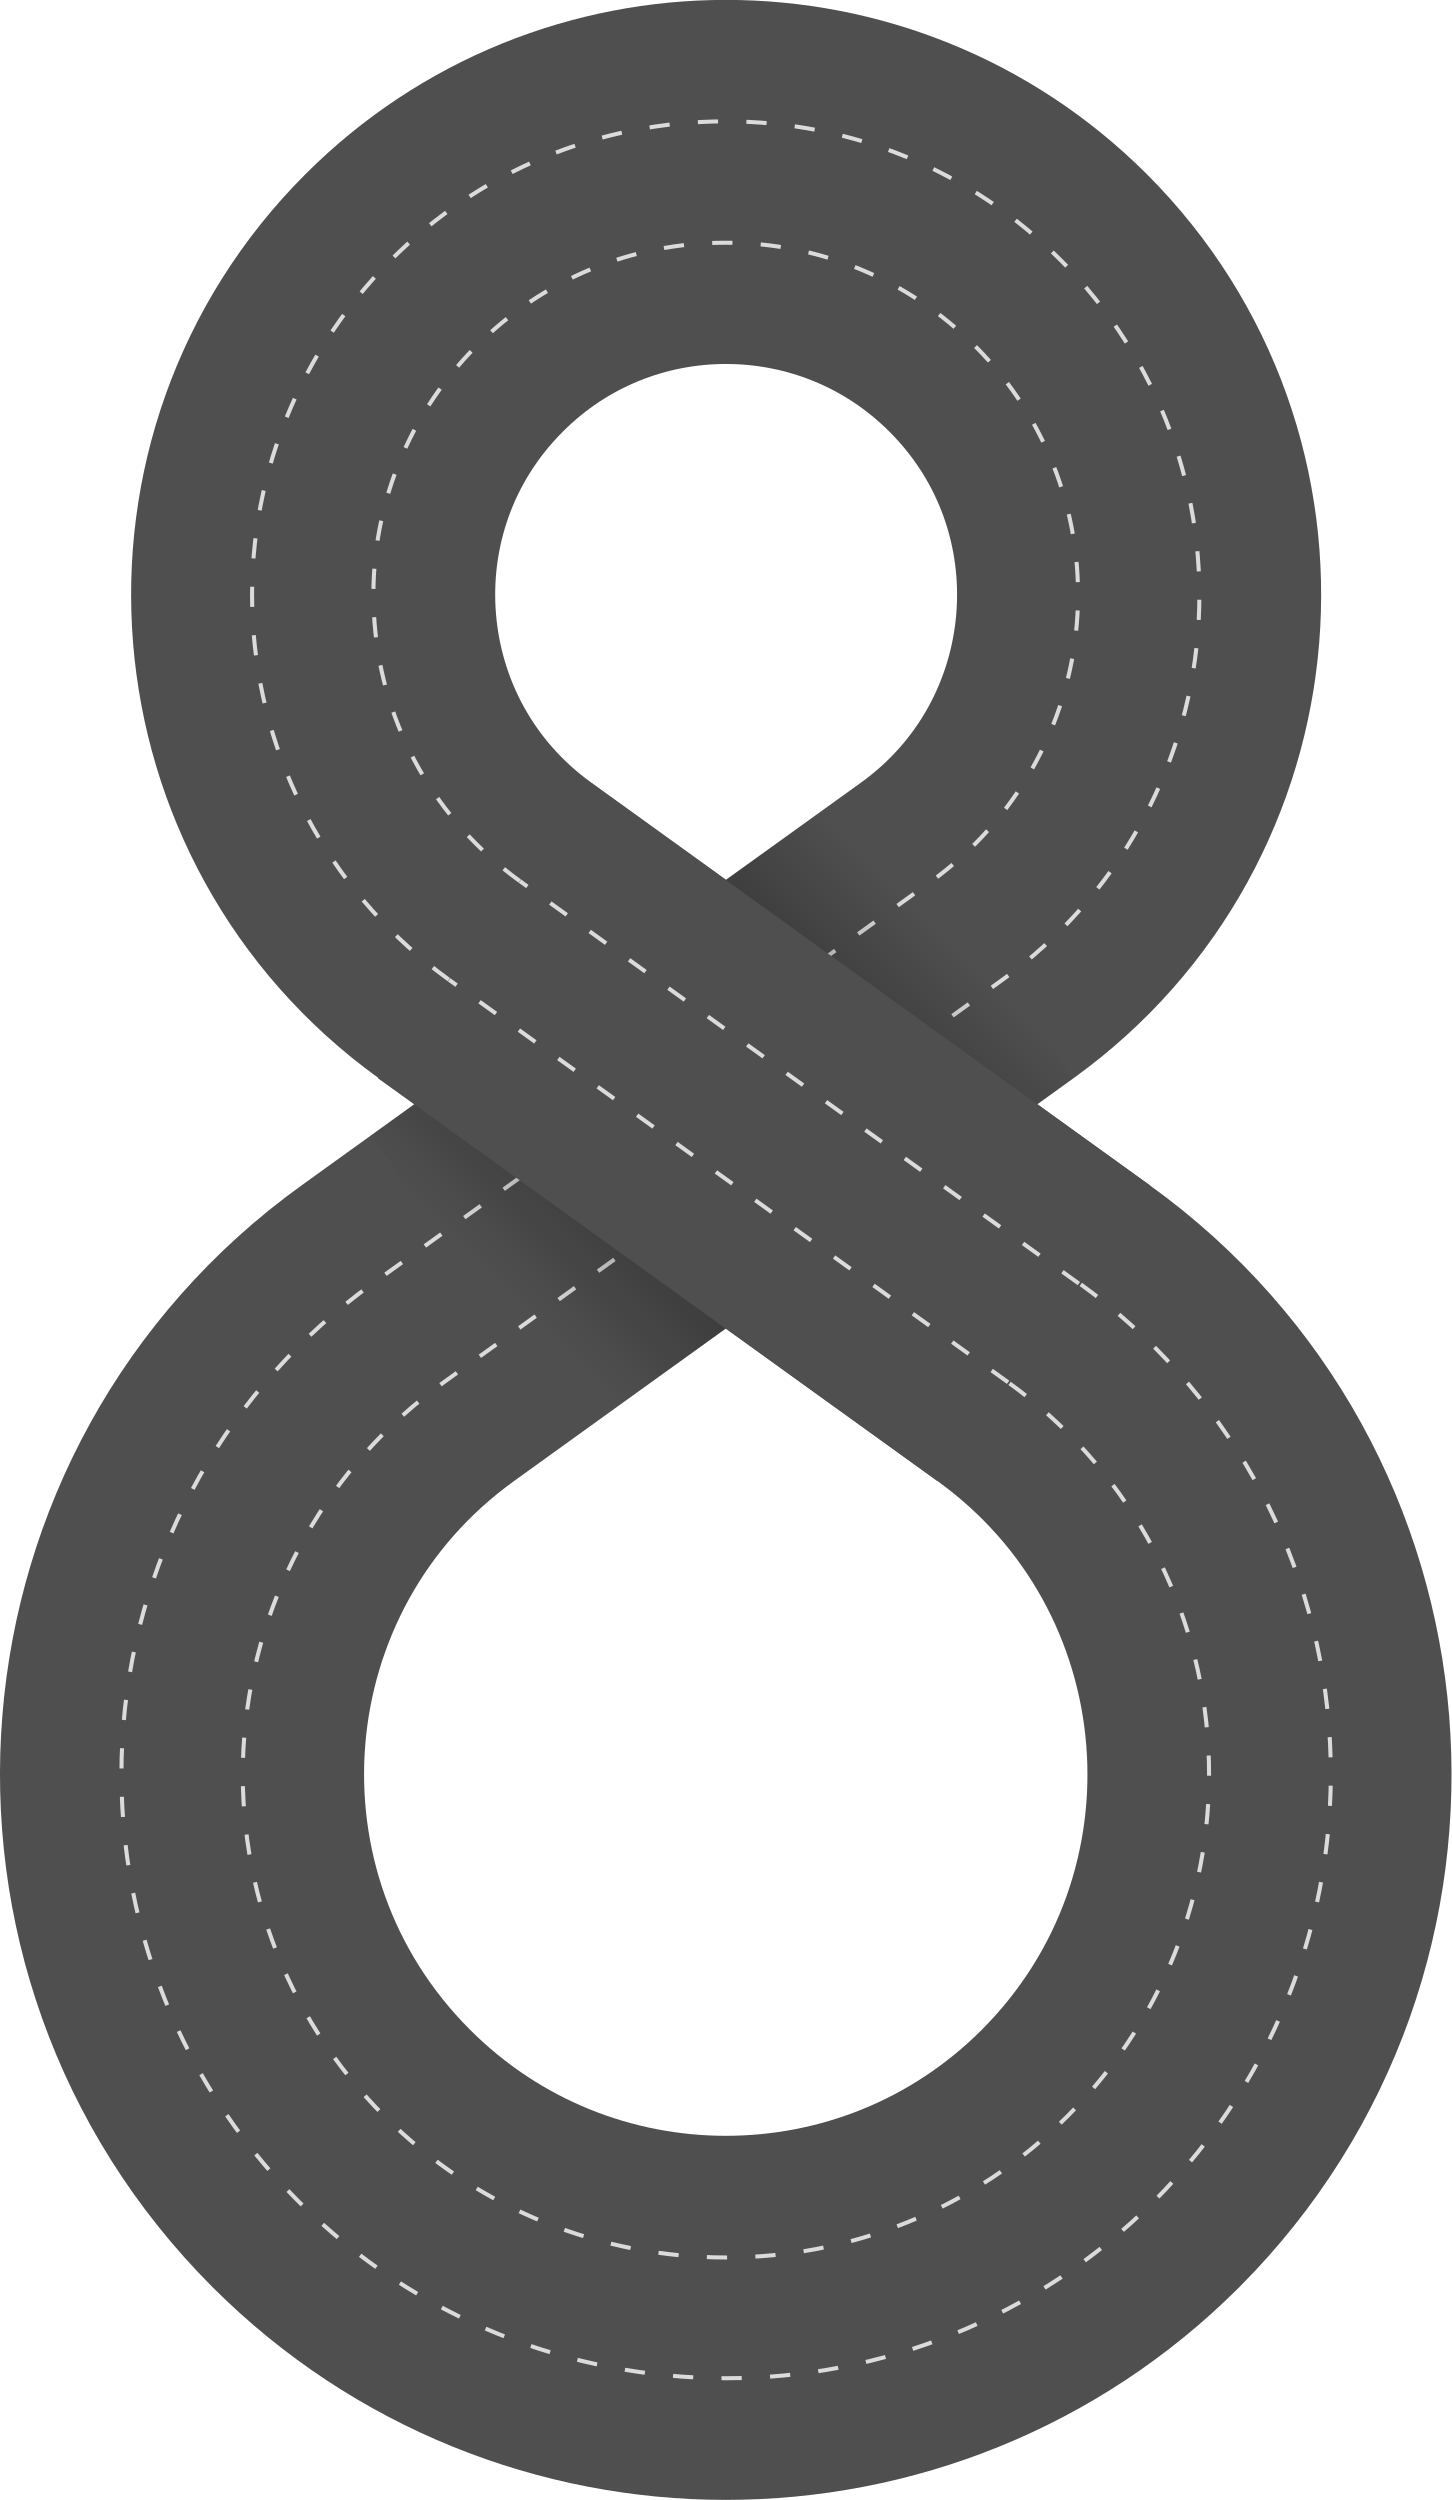
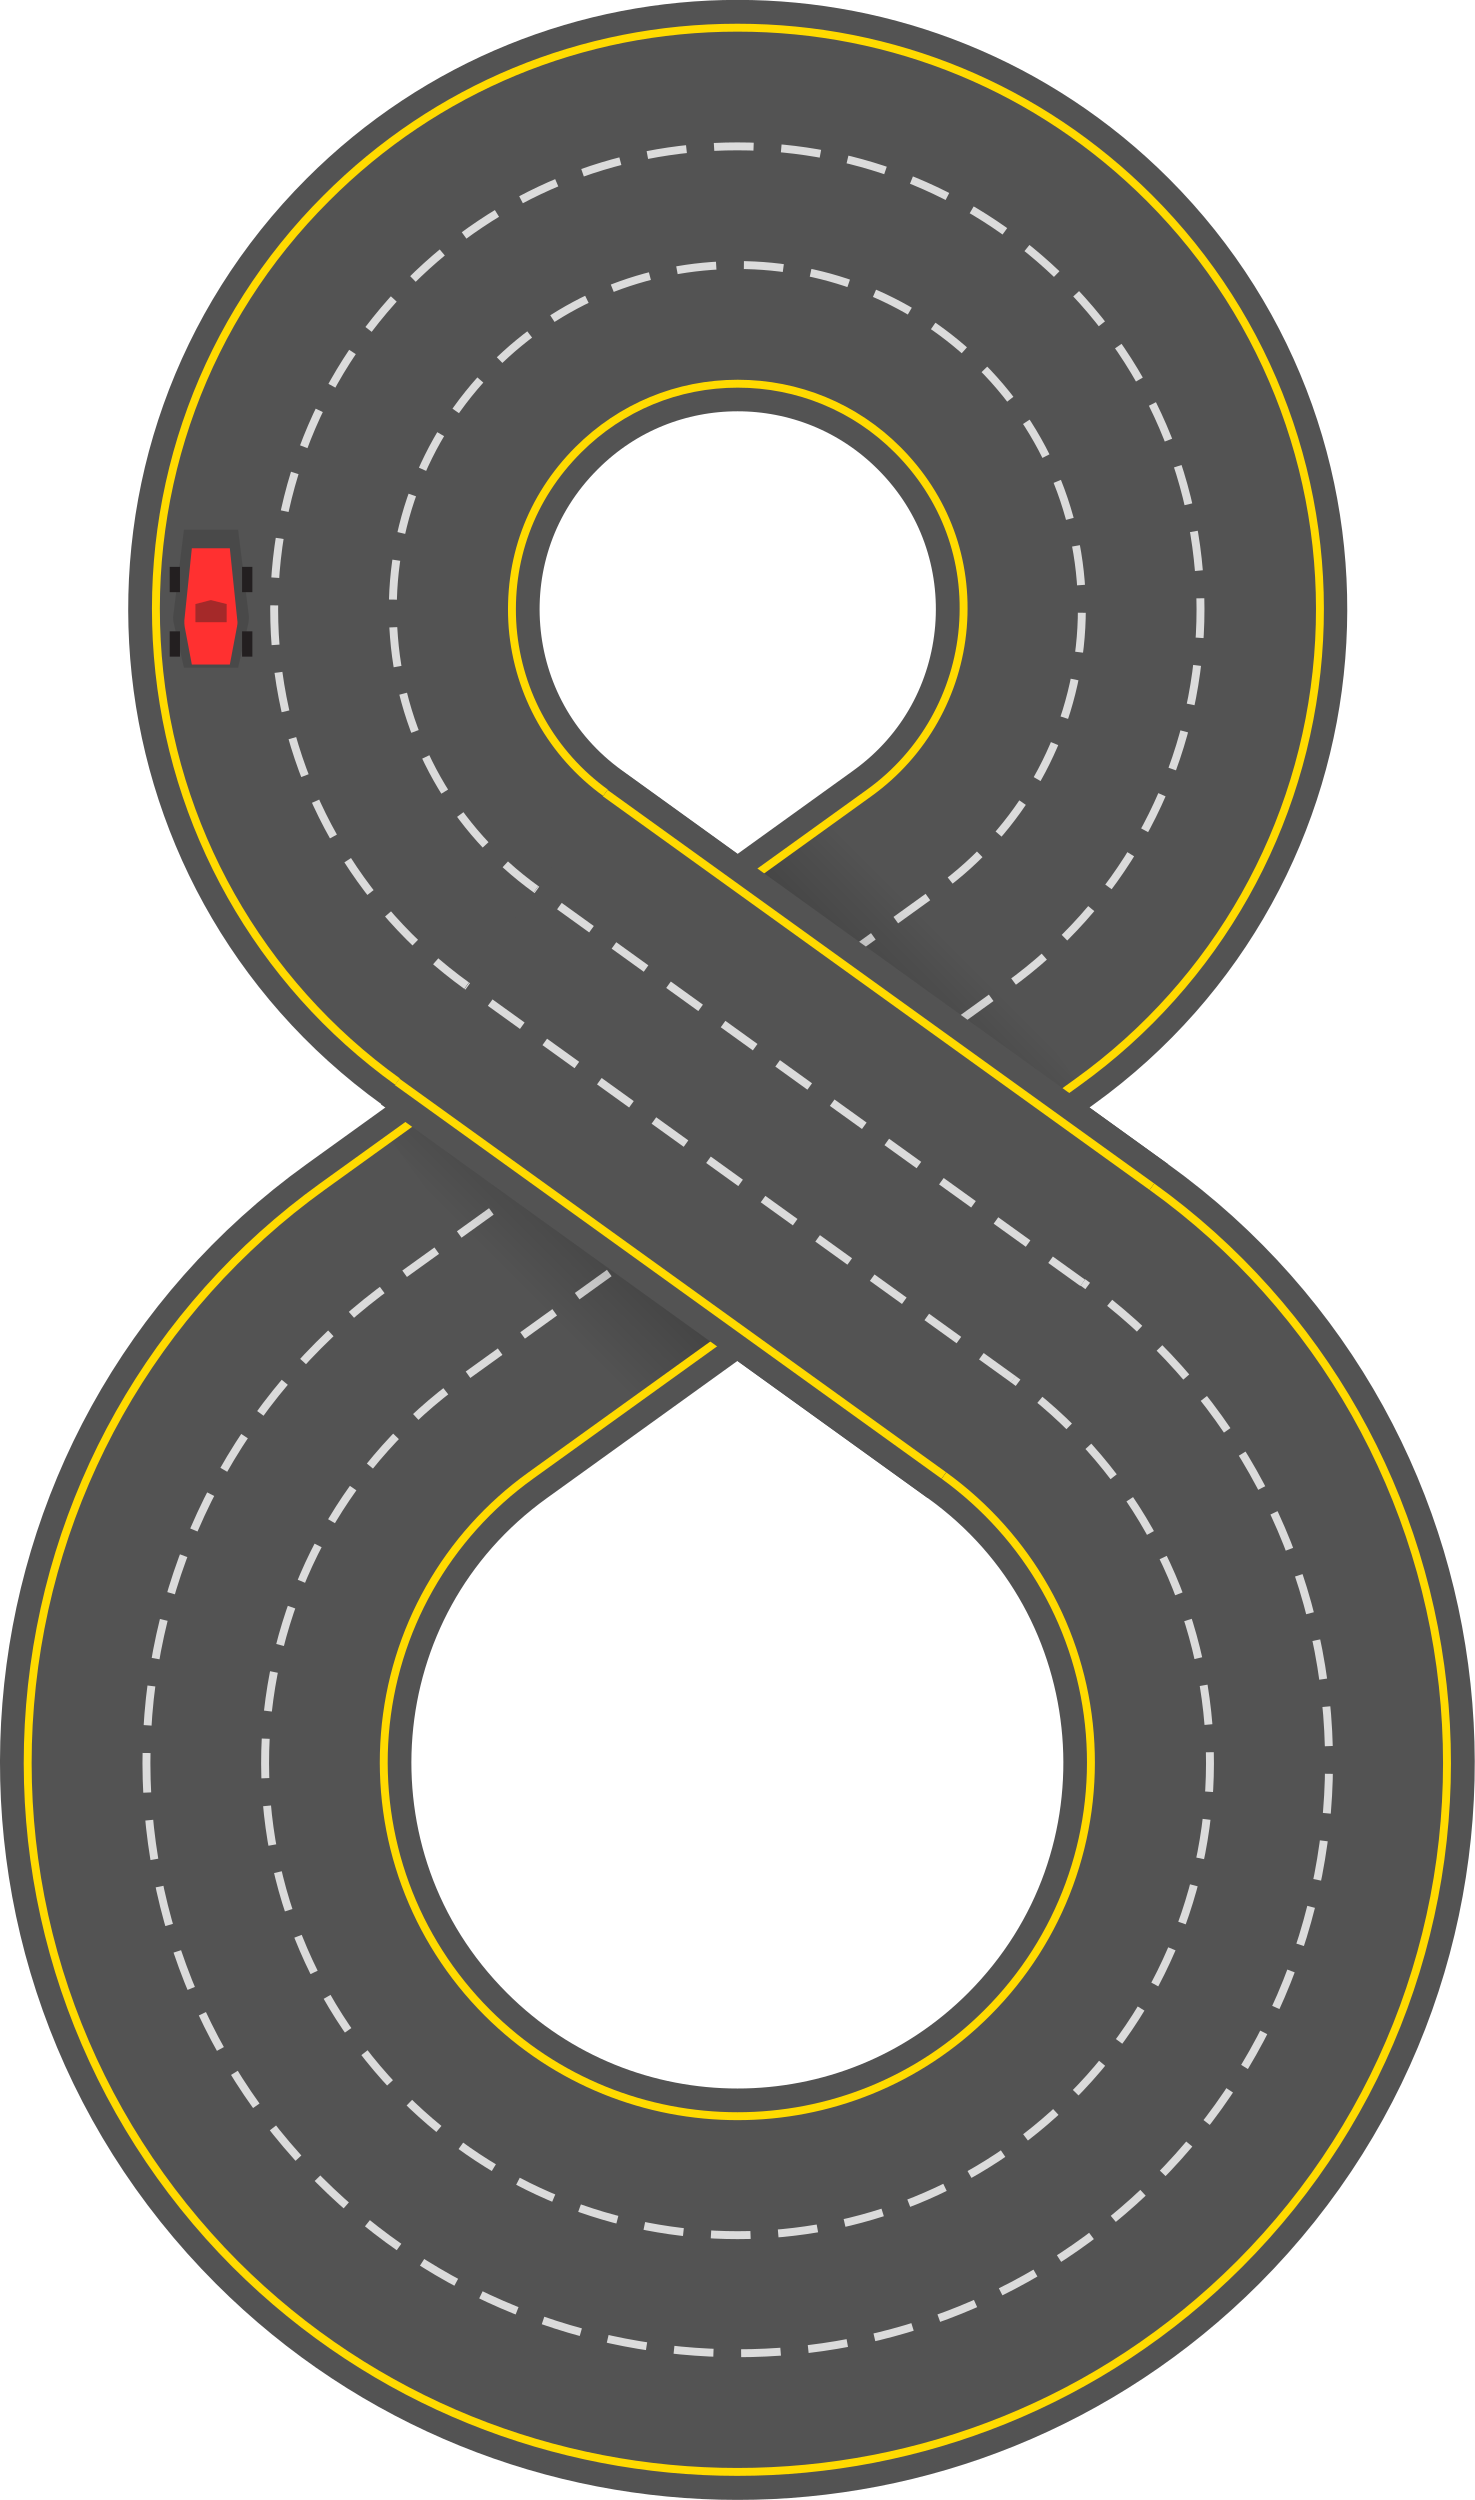
- <svg xmlns="http://www.w3.org/2000/svg" version="1.1" id="Layer_1" x="0px" y="0px" width="358.8px" height="618px" viewBox="0 0 358.8 618" style="enable-background:new 0 0 358.8 618;" xml:space="preserve">
+ <svg xmlns="http://www.w3.org/2000/svg" version="1.1" x="0px" y="0px" viewBox="0 0 372.8 632" style="enable-background:new 0 0 372.8 632;" xml:space="preserve">
  <style type="text/css">
- 	.st0{fill:none;stroke:#4F4F4F;stroke-width:90;stroke-miterlimit:10;}
- 	.st1{fill:none;stroke:#DBDBDB;stroke-miterlimit:10;stroke-dasharray:5,7;}
- 	.st2{fill:none;stroke:url(#Shadow_gradient);stroke-width:90;stroke-miterlimit:10;}
- 	.st3{fill:none;}
+ 	.st0{fill:none;stroke:#535353;stroke-width:104;stroke-miterlimit:10;}
+ 	.st1{fill:none;stroke:#DBDBDB;stroke-width:2;stroke-miterlimit:10;stroke-dasharray:10,7;}
+ 	.st2{fill:none;stroke:url(#Shadow_1_);stroke-width:90;stroke-miterlimit:10;}
+ 	.st3{fill:none;stroke:#FFDA00;stroke-width:2;stroke-miterlimit:10;}
+ 	.st4{fill:none;}
+ 	.st5{opacity:0.12;}
+ 	.st6{fill:#FF3030;}
+ 	.st7{opacity:0.41;fill:#231F20;}
+ 	.st8{fill:#231F20;}
</style>
-   <path id="Full" class="st0" d="M274.5,533.6L274.5,533.6c-52.5,52.5-137.6,52.5-190.1,0l0,0C25.8,475,33.6,377.9,100.9,329.5  L239.1,230c51.1-36.8,57.1-110.6,12.6-155.1l0,0C211.8,35,147.1,35,107.3,74.9l0,0C62.8,119.4,68.8,193.2,119.9,230l138,99.5  C325.2,377.9,333,475,274.5,533.6z" />
-   <path id="Full_sep_1" class="st1" d="M111,242.2c-27.9-20.1-45.5-51.3-48.3-85.6c-2.8-34.3,9.6-67.9,33.9-92.3  C118.7,42.2,148.1,30,179.4,30s60.7,12.2,82.8,34.3c24.3,24.3,36.7,58,33.9,92.3s-20.4,65.5-48.3,85.6L205.1,273l-95.4,68.7  C81.2,362.2,63.3,394,60.4,429c-2.8,35,9.8,69.3,34.6,94.1c46.6,46.6,122.3,46.6,168.9,0c24.8-24.8,37.4-59.1,34.6-94.1  s-20.8-66.8-49.3-87.3L111,242.2z" />
-   <path id="Full_sep_2" class="st1" d="M128.5,217.8c-20.8-15-33.9-38.2-35.9-63.7c-2.1-25.5,7.1-50.5,25.2-68.6  C134.3,69,156.1,60,179.4,60s45.2,9.1,61.6,25.5c18.1,18.1,27.3,43.1,25.2,68.6c-2.1,25.5-15.2,48.7-35.9,63.7L153.7,273l-61.6,44.3  C56.5,342.9,34,382.8,30.5,426.5c-3.5,43.8,12.2,86.7,43.3,117.7c29.1,29.1,67.4,43.7,105.7,43.7s76.5-14.6,105.7-43.7  c31-31,46.8-73.9,43.3-117.7s-26-83.6-61.6-109.2L205.1,273L128.5,217.8z" />
-   <linearGradient id="Shadow_gradient" gradientUnits="userSpaceOnUse" x1="121.183" y1="287.106" x2="235.72" y2="401.644" gradientTransform="matrix(1 0 0 -1 0 618.05)">
-     <stop offset="6.952495e-02" style="stop-color:#000000;stop-opacity:0" />
-     <stop offset="0.511" style="stop-color:#000000;stop-opacity:0.5" />
-     <stop offset="0.924" style="stop-color:#000000;stop-opacity:0" />
-   </linearGradient>
-   <line id="Shadow" class="st2" x1="239.1" y1="230" x2="117.8" y2="317.3" />
-   <line id="Patch" class="st0" x1="119.7" y1="230" x2="257.9" y2="329.5" />
-   <line id="Patch_sep_1" class="st1" x1="249.2" y1="341.7" x2="111" y2="242.2" />
-   <polyline id="Patch_sep_2" class="st1" points="266.7,317.3 205.1,273 128.5,217.8 " />
-   <path id="Track_3" class="st3" d="M103.2,254.4c-31.5-22.7-51.4-57.9-54.5-96.6S59.5,81.2,87,53.7c25-25,58.1-38.7,93.4-38.7  s68.5,13.7,93.4,38.7c27.5,27.5,41.4,65.4,38.3,104.1c-3.1,38.7-23,73.9-54.5,96.6l-138.2,99.5c-24.9,17.9-40.6,45.7-43.1,76.3  s8.5,60.6,30.2,82.3c40.7,40.7,107,40.7,147.7,0c21.7-21.7,32.7-51.7,30.2-82.3s-18.2-58.4-43.1-76.3L103.2,254.4z" />
-   <path id="Track_2" class="st3" d="M275.5,533.6L275.5,533.6c-52.5,52.5-137.6,52.5-190.1,0l0,0C26.8,475,34.6,377.9,101.9,329.5  L240.1,230c51.1-36.8,57.1-110.6,12.6-155.1l0,0C212.8,35,148.1,35,108.3,74.9l0,0C63.8,119.4,69.8,193.2,120.9,230l138,99.5  C326.2,377.9,334,475,275.5,533.6z" />
-   <path id="Track_1" class="st3" d="M222.5,205.7c17.2-12.4,28-31.6,29.8-52.7s-5.9-41.8-20.9-56.8c-13.6-13.6-31.7-21.1-51-21.1  s-37.4,7.5-51,21.1c-15,15-22.6,35.7-20.9,56.8s12.6,40.3,29.8,52.7l138.2,99.5c39.2,28.2,63.9,72,67.8,120.2  c3.9,48.2-13.5,95.4-47.6,129.5C264.6,587,222.5,603,180.4,603s-84.2-16-116.3-48.1c-34.2-34.2-51.5-81.4-47.6-129.5  c3.9-48.2,28.6-92,67.8-120.2L222.5,205.7z" />
+   <g id="Track">
+     <path id="Full" class="st0" d="M281.5,540.6L281.5,540.6c-52.5,52.5-137.6,52.5-190.1,0l0,0C32.8,482,40.6,384.9,107.9,336.5   L246.1,237c51.1-36.8,57.1-110.6,12.6-155.1l0,0C218.8,42,154.1,42,114.3,81.9l0,0C69.8,126.4,75.8,200.2,126.9,237l138,99.5   C332.2,384.9,340,482,281.5,540.6z" />
+     <path id="Full_sep_1" class="st1" d="M118,249.2c-27.9-20.1-45.5-51.3-48.3-85.6c-2.8-34.3,9.6-67.9,33.9-92.3   C125.7,49.2,155.1,37,186.4,37s60.7,12.2,82.8,34.3c24.3,24.3,36.7,58,33.9,92.3s-20.4,65.5-48.3,85.6L212.1,280l-95.4,68.7   C88.2,369.2,70.3,401,67.4,436c-2.8,35,9.8,69.3,34.6,94.1c46.6,46.6,122.3,46.6,168.9,0c24.8-24.8,37.4-59.1,34.6-94.1   s-20.8-66.8-49.3-87.3L118,249.2z" />
+     <path id="Full_sep_2" class="st1" d="M135.5,224.8c-20.8-15-33.9-38.2-35.9-63.7c-2.1-25.5,7.1-50.5,25.2-68.6   C141.3,76,163.1,67,186.4,67s45.2,9.1,61.6,25.5c18.1,18.1,27.3,43.1,25.2,68.6c-2.1,25.5-15.2,48.7-35.9,63.7L160.7,280   l-61.6,44.3C63.5,349.9,41,389.8,37.5,433.5c-3.5,43.8,12.2,86.7,43.3,117.7c29.1,29.1,67.4,43.7,105.7,43.7s76.5-14.6,105.7-43.7   c31-31,46.8-73.9,43.3-117.7s-26-83.6-61.6-109.2L212.1,280L135.5,224.8z" />
+     <linearGradient id="Shadow_1_" gradientUnits="userSpaceOnUse" x1="128.183" y1="511.894" x2="242.72" y2="397.356" gradientTransform="matrix(1 0 0 1 0 -173.95)">
+       <stop offset="6.952495e-02" style="stop-color:#000000;stop-opacity:0" />
+       <stop offset="0.511" style="stop-color:#000000;stop-opacity:0.5" />
+       <stop offset="0.924" style="stop-color:#000000;stop-opacity:0" />
+     </linearGradient>
+     <line id="Shadow" class="st2" x1="246.1" y1="237" x2="124.8" y2="324.3" />
+     <g id="Track_outline">
+       <path class="st3" d="M291.2,300c42.7,30.7,69.7,78.5,74,131c4.3,52.5-14.6,104.1-51.9,141.4l0,0c-35,35-80.9,52.5-126.9,52.5    c-45.9,0-91.9-17.5-126.9-52.5C22.3,535.1,3.3,483.6,7.6,431c4.3-52.5,31.2-100.3,74-131.1l138.2-99.5    c13.6-9.8,22.2-25.1,23.6-41.8c1.4-17-4.5-32.9-16.5-44.9C216.1,102.9,201.7,97,186.5,97c0,0,0,0,0,0c-15.2,0-29.5,5.9-40.3,16.7    c-12.1,12.1-17.9,28-16.6,45c1.4,16.8,10,32,23.6,41.8" />
+       <path class="st3" d="M100.6,273.5C65.5,248.3,43.4,209,39.9,165.9c-3.5-43.1,12-85.3,42.6-115.8C110.2,22.3,147.1,7,186.4,7    c0,0,0.1,0,0.1,0c39.3,0,76.3,15.3,104.1,43.1c30.5,30.5,46.1,72.8,42.6,115.8c-3.5,43.1-25.6,82.3-60.7,107.6L134.2,373    c-21.3,15.3-34.8,39.1-36.9,65.3c-2.1,26.2,7.3,51.9,25.9,70.5c34.9,34.9,91.6,34.9,126.4,0c18.6-18.6,28-44.3,25.9-70.5    c-2.1-26.2-15.6-49.9-36.9-65.3" />
+     </g>
+     <line id="Patch" class="st0" x1="126.7" y1="237" x2="264.9" y2="336.5" />
+     <line id="Patch_sep_1" class="st1" x1="256.2" y1="348.7" x2="118" y2="249.2" />
+     <polyline id="Patch_sep_2" class="st1" points="273.7,324.3 212.1,280 135.5,224.8  " />
+     <path id="Track_3" class="st4" d="M110.2,261.4c-31.5-22.7-51.4-57.9-54.5-96.6S66.5,88.2,94,60.7c25-25,58.1-38.7,93.4-38.7   s68.5,13.7,93.4,38.7c27.5,27.5,41.4,65.4,38.3,104.1s-23,73.9-54.5,96.6l-138.2,99.5c-24.9,17.9-40.6,45.7-43.1,76.3   s8.5,60.6,30.2,82.3c40.7,40.7,107,40.7,147.7,0c21.7-21.7,32.7-51.7,30.2-82.3s-18.2-58.4-43.1-76.3L110.2,261.4z" />
+     <path id="Track_2" class="st4" d="M282.5,540.6L282.5,540.6c-52.5,52.5-137.6,52.5-190.1,0l0,0C33.8,482,41.6,384.9,108.9,336.5   L247.1,237c51.1-36.8,57.1-110.6,12.6-155.1l0,0C219.8,42,155.1,42,115.3,81.9l0,0C70.8,126.4,76.8,200.2,127.9,237l138,99.5   C333.2,384.9,341,482,282.5,540.6z" />
+     <path id="Track_1" class="st4" d="M229.5,212.7c17.2-12.4,28-31.6,29.8-52.7c1.8-21.1-5.9-41.8-20.9-56.8   c-13.6-13.6-31.7-21.1-51-21.1s-37.4,7.5-51,21.1c-15,15-22.6,35.7-20.9,56.8s12.6,40.3,29.8,52.7l138.2,99.5   c39.2,28.2,63.9,72,67.8,120.2s-13.5,95.4-47.6,129.5C271.6,594,229.5,610,187.4,610s-84.2-16-116.3-48.1   c-34.2-34.2-51.5-81.4-47.6-129.5c3.9-48.2,28.6-92,67.8-120.2L229.5,212.7z" />
+     <g id="Patch_outlines">
+       <line class="st3" x1="238.6" y1="373" x2="100.4" y2="273.5" />
+       <line class="st3" x1="153" y1="200.5" x2="291.2" y2="300" />
+     </g>
+   </g>
+   <g id="Car">
+     <path id="Car_shadow" class="st5" d="M60.2,168.8H46.5l-2.6-11.3c-0.1-0.6-0.2-1.2-0.1-1.9l2.7-21.7h13.7l2.7,21.7   c0.1,0.6,0,1.3-0.1,1.9L60.2,168.8z" />
+     <path id="Car_body" class="st6" d="M58.1,168h-9.6l-1.8-9.5c-0.1-0.5-0.1-1.1-0.1-1.6l1.9-18.3h9.6l1.9,18.3c0.1,0.5,0,1.1-0.1,1.6   L58.1,168z" />
+     <polygon id="Car_window" class="st7" points="57.3,152.7 53.3,151.7 49.4,152.7 49.4,157.3 57.3,157.3  " />
+     <g id="Front_wheels">
+       <rect id="Left_wheel" x="42.9" y="143.3" class="st8" width="2.6" height="6.4" />
+       <rect id="Right_whwwl" x="61.2" y="143.3" class="st8" width="2.6" height="6.4" />
+     </g>
+     <g id="Rear_wheels">
+       <rect x="42.9" y="159.6" class="st8" width="2.6" height="6.4" />
+       <rect x="61.2" y="159.6" class="st8" width="2.6" height="6.4" />
+     </g>
+   </g>
</svg>
